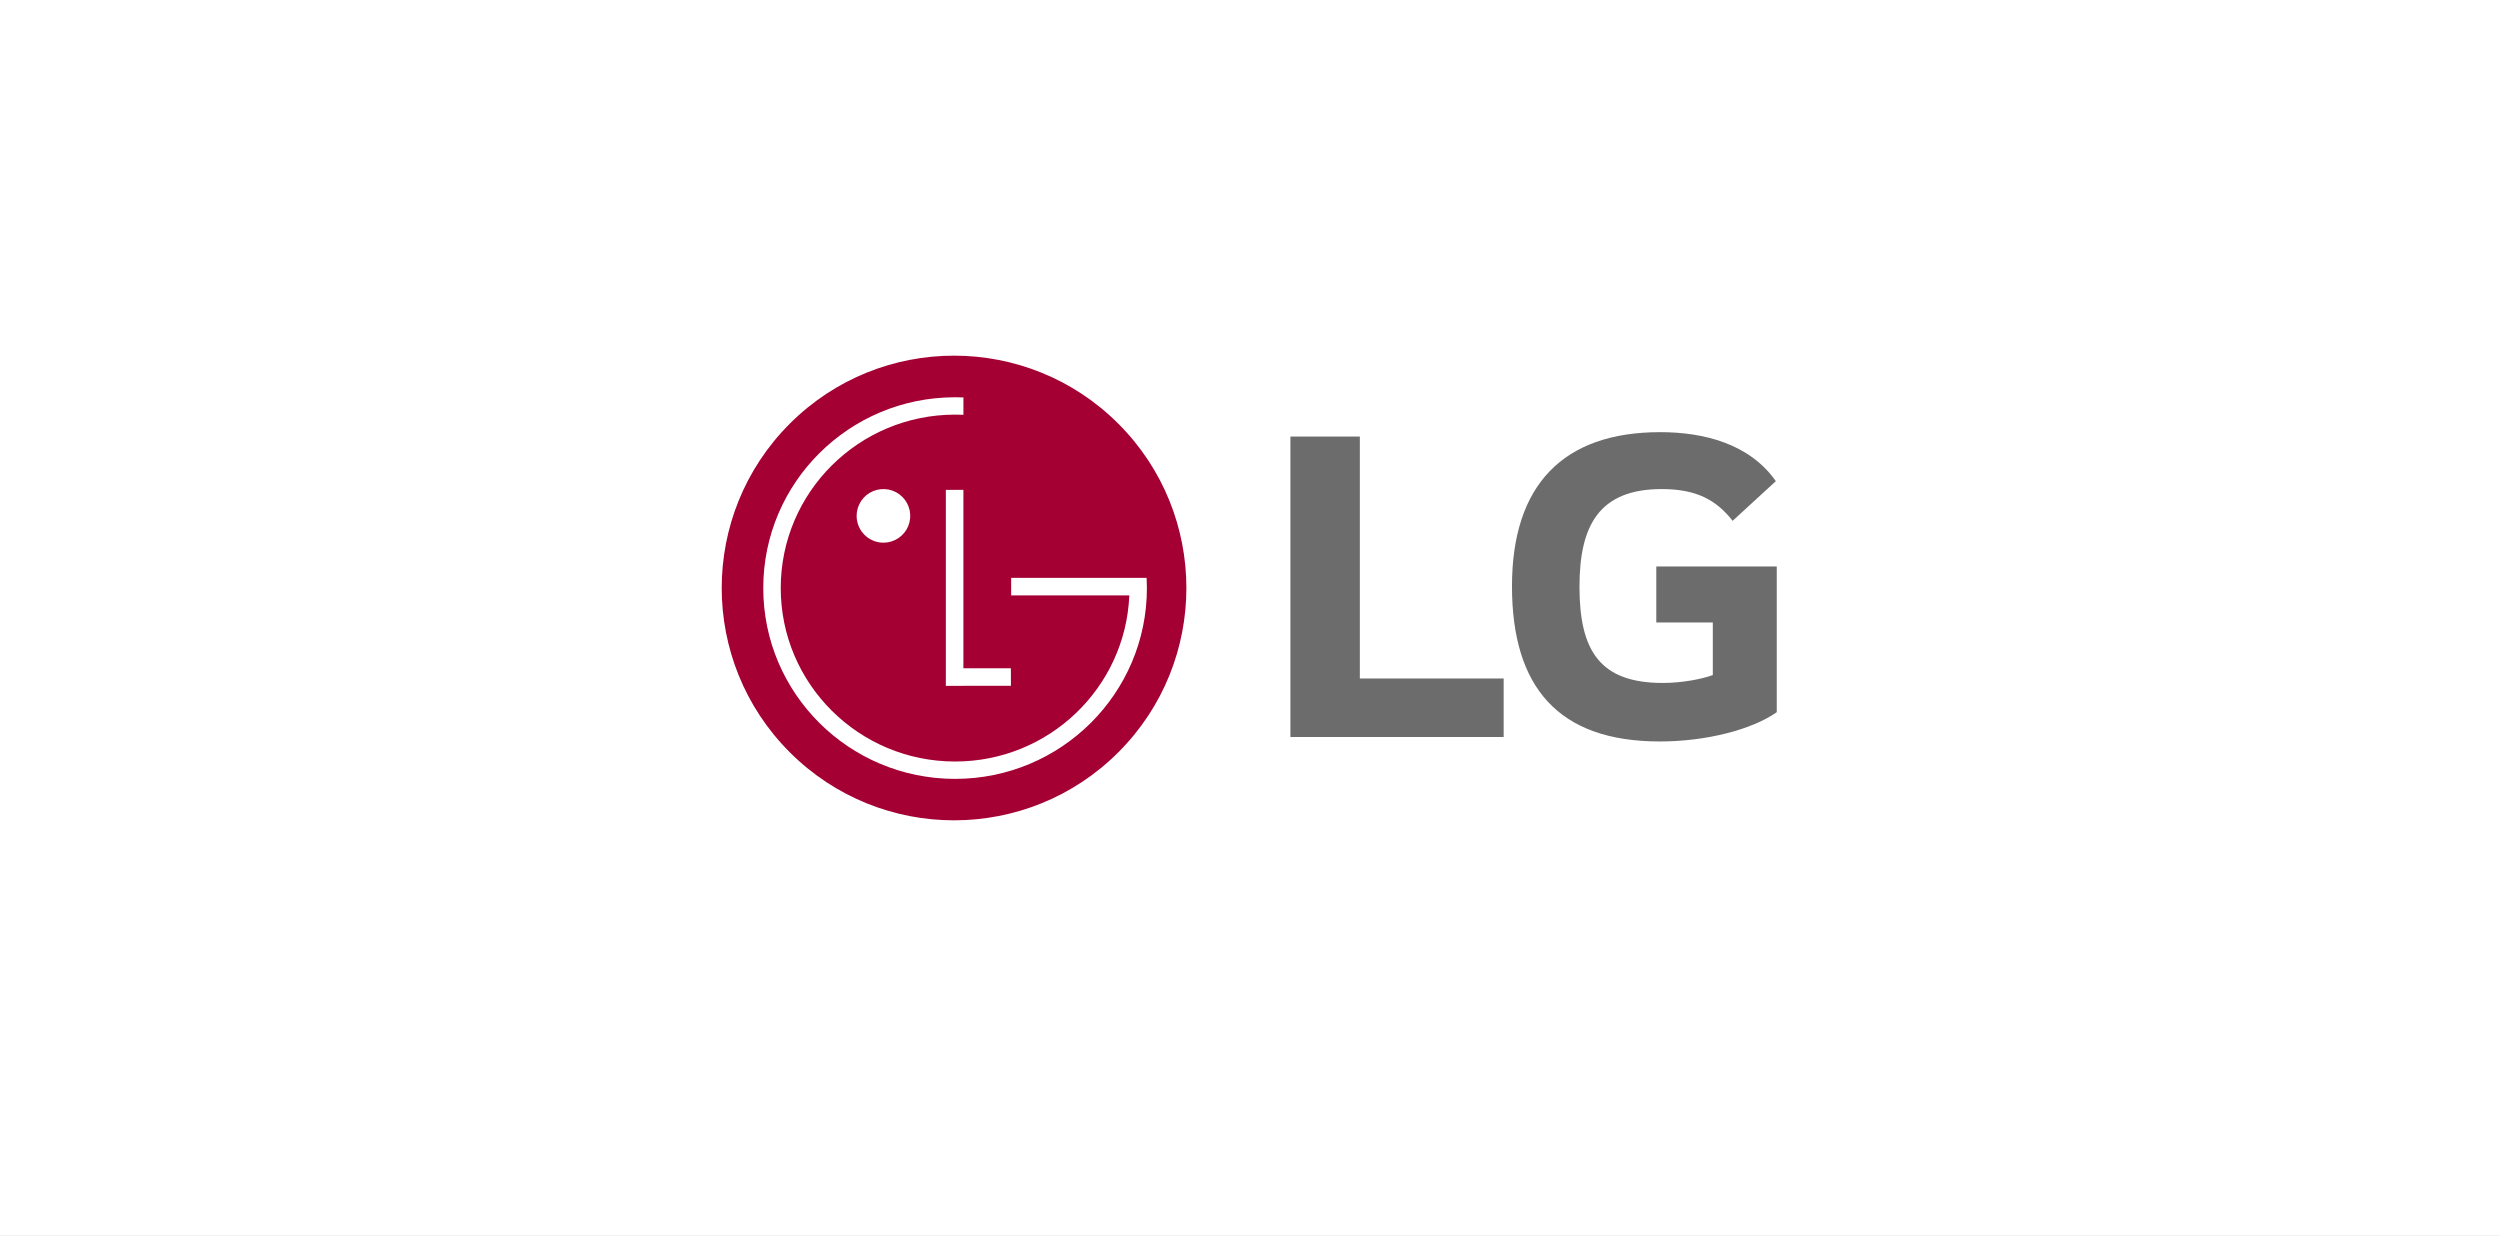
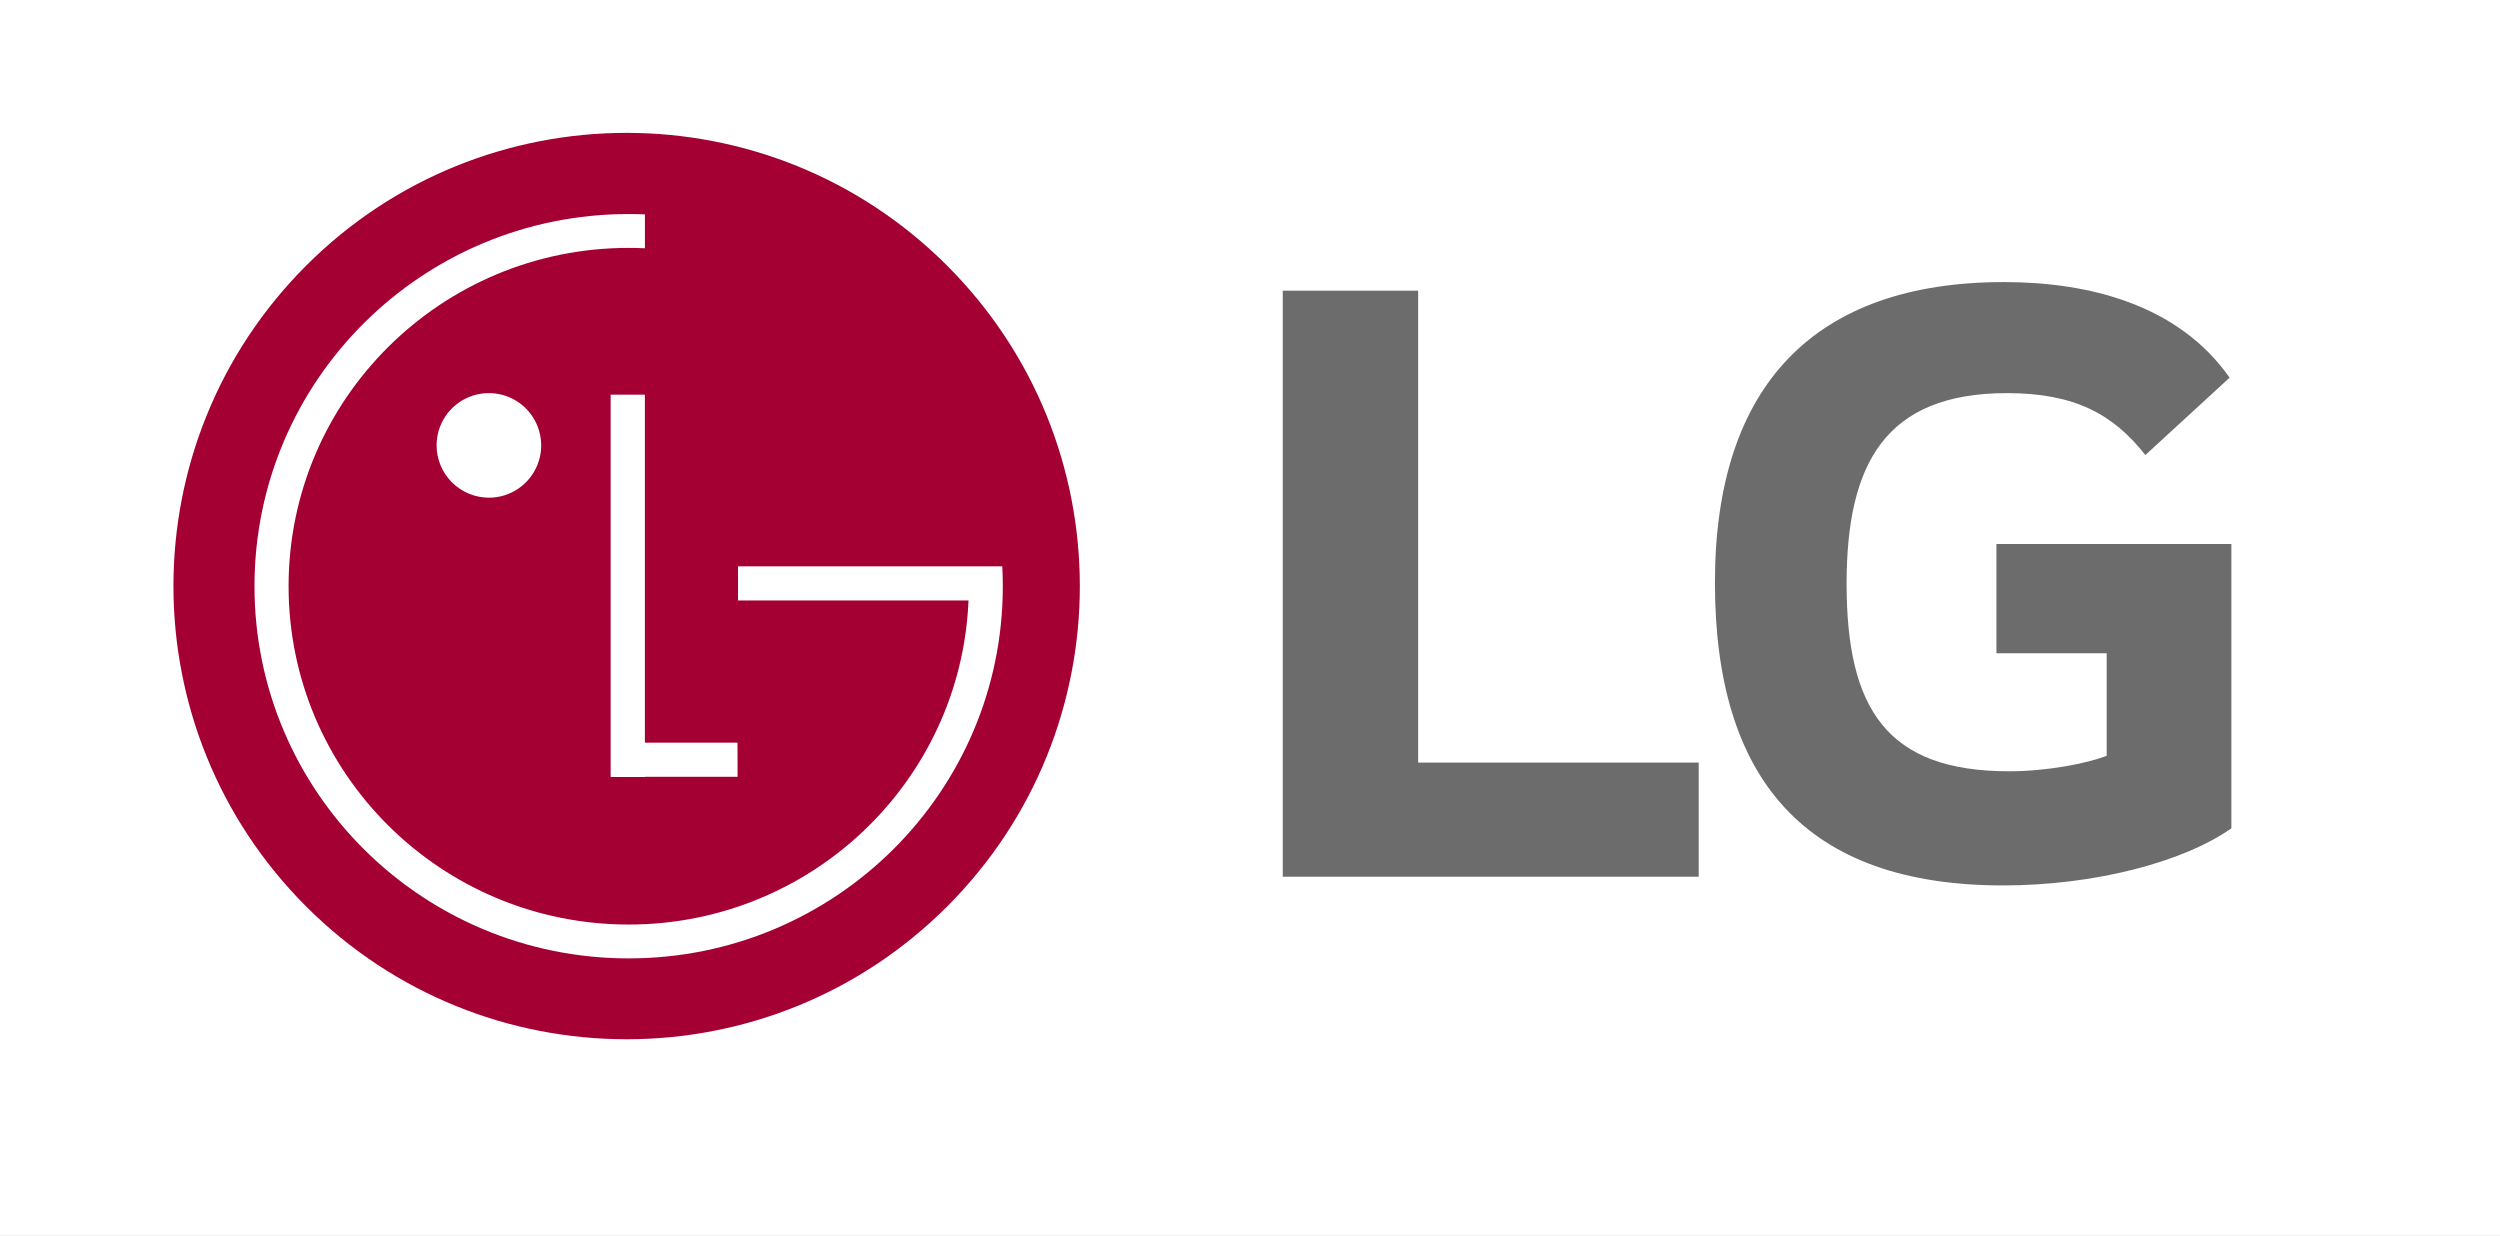
- <svg xmlns="http://www.w3.org/2000/svg" width="1680" height="830" viewBox="0 0 1680 830" fill="none">
-   <rect width="1680" height="830" fill="white" />
-   <g clip-path="url(#clip0_74_1399)">
-     <path d="M913.807 455.947H1010.46V495.265H867.159V293.368H913.807V455.947Z" fill="#6B6C6B" />
-     <path d="M1113.03 418.294H1151.01V453.624C1144.04 456.282 1130.36 458.941 1117.39 458.941C1075.38 458.941 1061.41 437.616 1061.41 394.31C1061.41 352.981 1074.71 328.66 1116.68 328.66C1140.07 328.66 1153.34 335.999 1164.34 349.994L1193.36 323.333C1175.64 298.064 1144.71 290.406 1115.67 290.406C1050.38 290.38 1016.05 325.992 1016.05 393.965C1016.05 461.6 1047.07 498.268 1115.32 498.268C1146.66 498.268 1177.29 490.291 1193.97 478.6V380.643H1113.03V418.294Z" fill="#6B6C6B" />
-     <path d="M751.525 505.537C812.497 444.565 812.494 345.709 751.519 284.734C690.544 223.759 591.688 223.757 530.717 284.728C469.745 345.699 469.748 444.556 530.723 505.53C591.697 566.505 690.554 566.508 751.525 505.537Z" fill="#A50034" />
-     <path d="M679.314 449.087H647.406V329.202H635.609V460.919H647.433V460.84H679.341L679.314 449.087Z" fill="white" />
-     <path d="M758.893 400.089H679.495V388.328H770.53C770.654 390.606 770.716 392.883 770.716 395.188C770.716 466.006 712.999 523.404 641.818 523.404C570.637 523.404 512.91 466.032 512.91 395.179C512.91 324.326 570.619 266.963 641.809 266.963C643.688 266.963 645.558 267.001 647.419 267.078V278.751C645.558 278.668 643.694 278.627 641.826 278.627C577.125 278.627 524.654 330.814 524.654 395.179C524.654 459.544 577.116 511.74 641.826 511.74C704.756 511.74 756.163 462.363 758.884 400.417L758.893 400.089Z" fill="white" />
-     <path d="M593.752 364.69C597.312 364.673 600.787 363.601 603.739 361.61C606.69 359.62 608.986 356.8 610.336 353.506C611.687 350.212 612.031 346.591 611.326 343.102C610.62 339.612 608.897 336.41 606.374 333.899C603.85 331.388 600.639 329.68 597.146 328.992C593.654 328.304 590.035 328.666 586.748 330.032C583.46 331.399 580.651 333.708 578.675 336.67C576.699 339.631 575.645 343.111 575.645 346.671C575.65 349.043 576.123 351.391 577.036 353.58C577.95 355.77 579.285 357.758 580.966 359.431C582.648 361.104 584.643 362.43 586.836 363.332C589.03 364.235 591.38 364.696 593.752 364.69Z" fill="white" />
+ <svg xmlns="http://www.w3.org/2000/svg" width="1680" height="830" viewBox="0 0 1680 830" fill="none" version="1.1" id="svg23">
+   <rect width="1680" height="830" fill="white" id="rect2" />
+   <g clip-path="url(#clip0_74_1399)" id="g16" transform="matrix(1.950588,0,0,1.950588,-829.46,-376.905)">
+     <path d="m 913.807,455.947 h 96.653 v 39.318 H 867.159 V 293.368 h 46.648 z" fill="#6b6c6b" id="path4" />
+     <path d="m 1113.03,418.294 h 37.98 v 35.33 c -6.97,2.658 -20.65,5.317 -33.62,5.317 -42.01,0 -55.98,-21.325 -55.98,-64.631 0,-41.329 13.3,-65.65 55.27,-65.65 23.39,0 36.66,7.339 47.66,21.334 l 29.02,-26.661 c -17.72,-25.269 -48.65,-32.927 -77.69,-32.927 -65.29,-0.026 -99.62,35.586 -99.62,103.559 0,67.635 31.02,104.303 99.27,104.303 31.34,0 61.97,-7.977 78.65,-19.668 v -97.957 h -80.94 z" fill="#6b6c6b" id="path6" />
+     <path d="m 751.525,505.537 c 60.972,-60.972 60.969,-159.828 -0.006,-220.803 -60.975,-60.975 -159.831,-60.977 -220.802,-0.006 -60.972,60.971 -60.969,159.828 0.006,220.802 60.974,60.975 159.831,60.978 220.802,0.007 z" fill="#a50034" id="path8" />
+     <path d="M 679.314,449.087 H 647.406 V 329.202 h -11.797 v 131.717 h 11.824 v -0.079 h 31.908 z" fill="#ffffff" id="path10" />
+     <path d="m 758.893,400.089 h -79.398 v -11.761 h 91.035 c 0.124,2.278 0.186,4.555 0.186,6.86 0,70.818 -57.717,128.216 -128.898,128.216 -71.181,0 -128.908,-57.372 -128.908,-128.225 0,-70.853 57.709,-128.216 128.899,-128.216 1.879,0 3.749,0.038 5.61,0.115 v 11.673 c -1.861,-0.083 -3.725,-0.124 -5.593,-0.124 -64.701,0 -117.172,52.187 -117.172,116.552 0,64.365 52.462,116.561 117.172,116.561 62.93,0 114.337,-49.377 117.058,-111.323 z" fill="#ffffff" id="path12" />
+     <path d="m 593.752,364.69 c 3.56,-0.017 7.035,-1.089 9.987,-3.08 2.951,-1.99 5.247,-4.81 6.597,-8.104 1.351,-3.294 1.695,-6.915 0.99,-10.404 -0.706,-3.49 -2.429,-6.692 -4.952,-9.203 -2.524,-2.511 -5.735,-4.219 -9.228,-4.907 -3.492,-0.688 -7.111,-0.326 -10.398,1.04 -3.288,1.367 -6.097,3.676 -8.073,6.638 -1.976,2.961 -3.03,6.441 -3.03,10.001 0.005,2.372 0.478,4.72 1.391,6.909 0.914,2.19 2.249,4.178 3.93,5.851 1.682,1.673 3.677,2.999 5.87,3.901 2.194,0.903 4.544,1.364 6.916,1.358 z" fill="#ffffff" id="path14" />
  </g>
-   <defs>
+   <defs id="defs21">
    <clipPath id="clip0_74_1399">
-       <rect width="709" height="312.253" fill="white" transform="translate(485 239)" />
+       <rect width="709" height="312.253" fill="white" transform="translate(485 239)" id="rect18" />
    </clipPath>
  </defs>
</svg>
